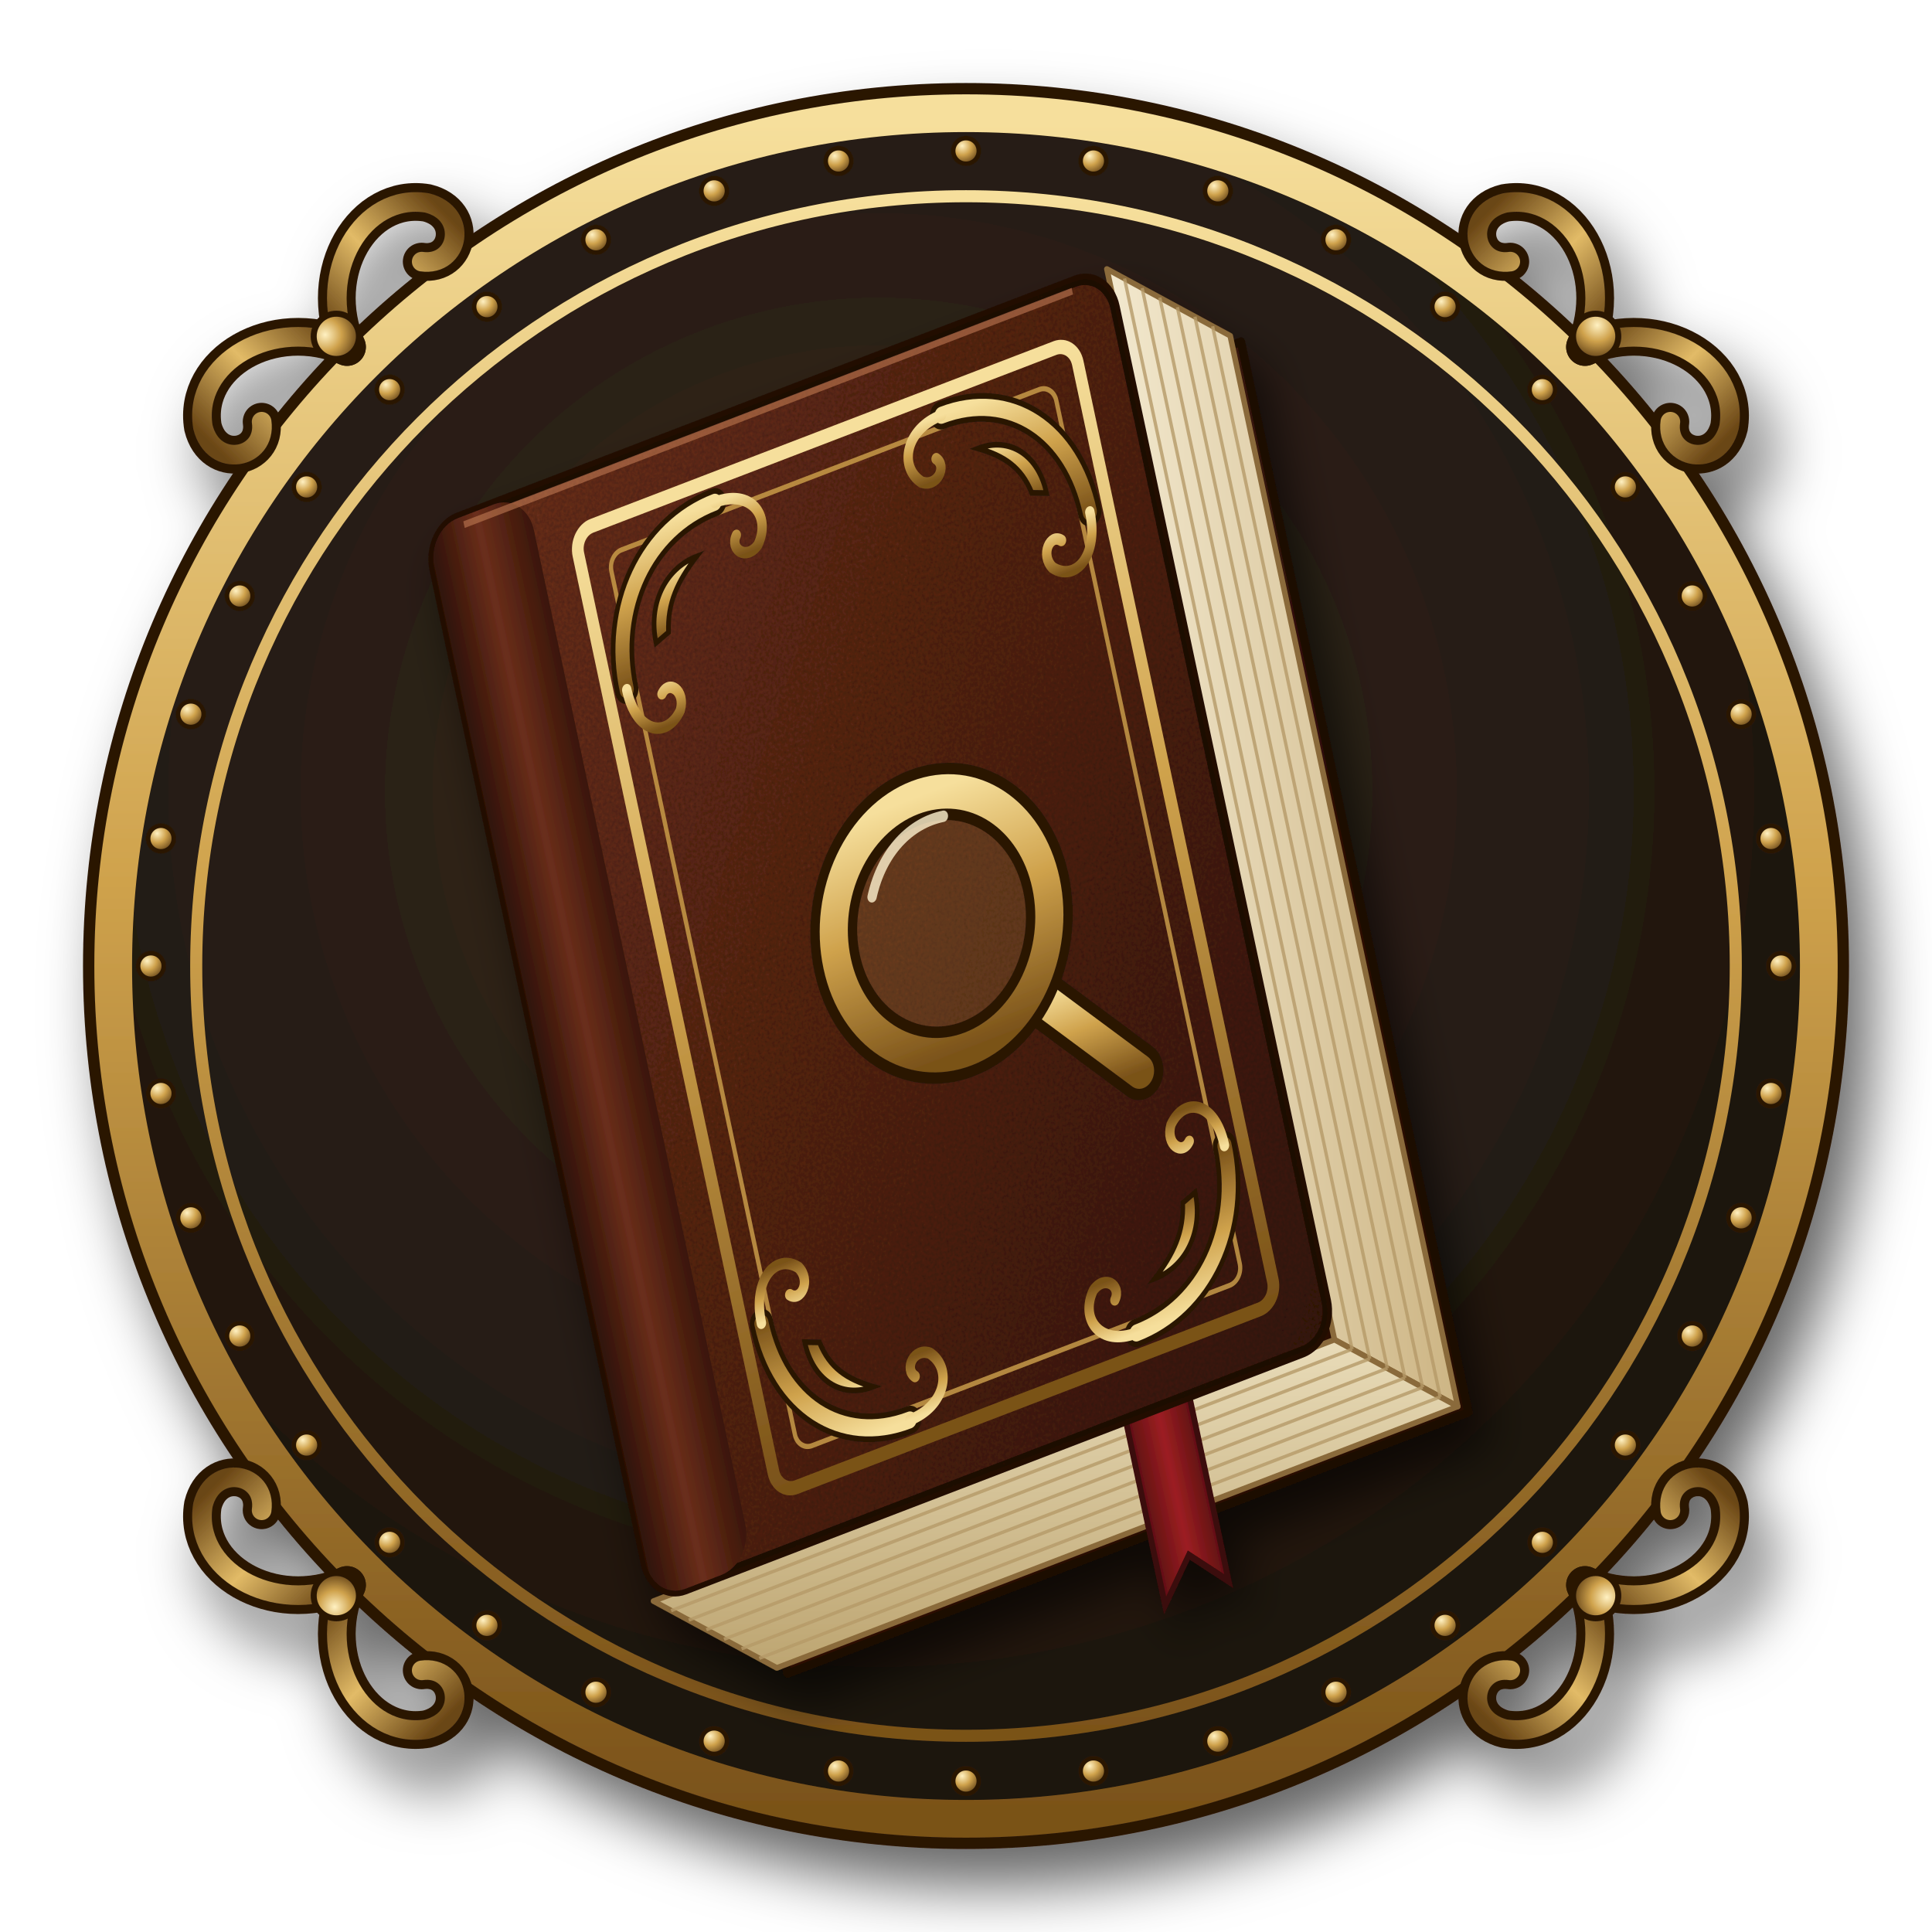
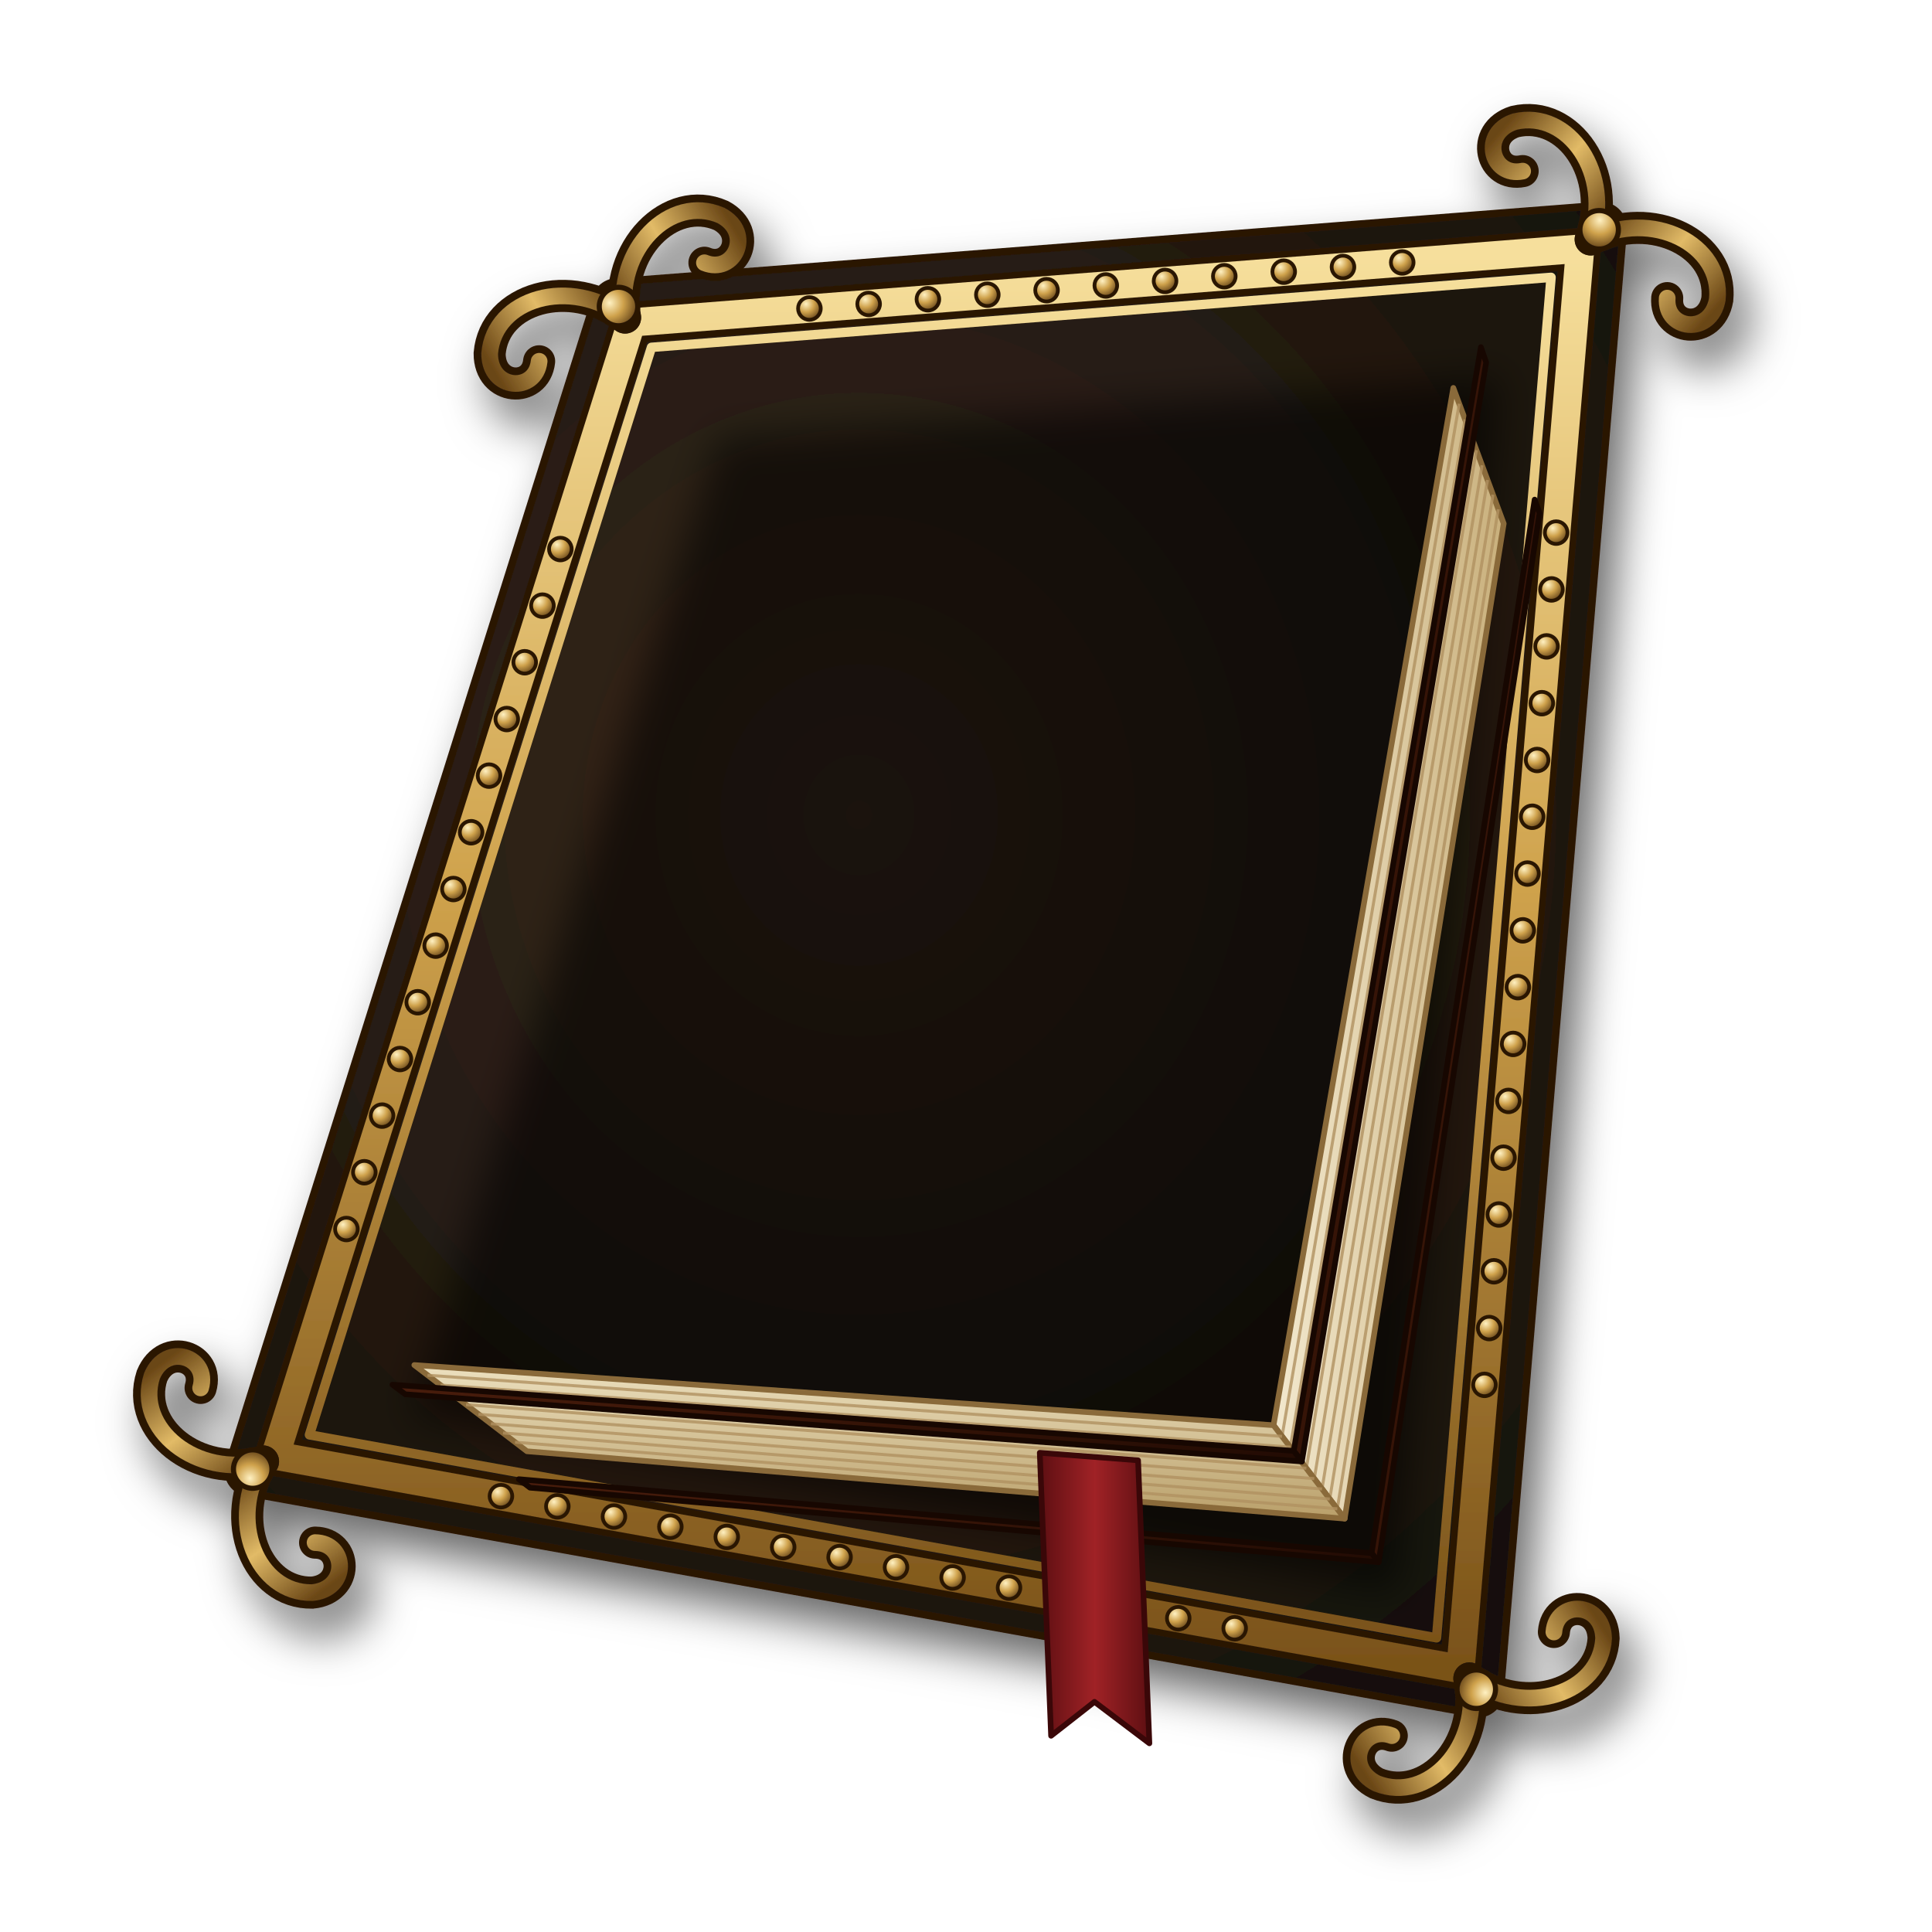
- <svg xmlns="http://www.w3.org/2000/svg" xmlns:xlink="http://www.w3.org/1999/xlink" width="512" height="512" viewBox="0 0 256 256">
+ <svg xmlns="http://www.w3.org/2000/svg" width="1024" height="1024" viewBox="0 0 1024 1024">
  <defs>
-     <linearGradient id="leather" x1="0" y1="0" x2="1" y2="1">
-       <stop offset="0" stop-color="#74331e" />
-       <stop offset="0.55" stop-color="#57240f" />
-       <stop offset="1" stop-color="#3a1608" />
-     </linearGradient>
-     <linearGradient id="backLeather" x1="0" y1="0" x2="1" y2="1">
-       <stop offset="0" stop-color="#3f170a" />
-       <stop offset="1" stop-color="#240c04" />
+     <linearGradient id="boardEdge" x1="0" y1="0" x2="1" y2="1">
+       <stop offset="0" stop-color="#4a1d0c" />
+       <stop offset="1" stop-color="#220b03" />
    </linearGradient>
    <linearGradient id="spine" x1="0" y1="0" x2="1" y2="0">
      <stop offset="0" stop-color="#2e1106" />
      <stop offset="0.5" stop-color="#6a2e1b" />
      <stop offset="1" stop-color="#3a1608" />
    </linearGradient>
    <linearGradient id="gold" x1="0" y1="0" x2="0" y2="1">
      <stop offset="0" stop-color="#f6df9c" />
      <stop offset="0.45" stop-color="#cfa24c" />
      <stop offset="1" stop-color="#7a5219" />
    </linearGradient>
    <linearGradient id="goldSide" x1="0" y1="0" x2="1" y2="0">
      <stop offset="0" stop-color="#6b4716" />
      <stop offset="0.5" stop-color="#e2bb67" />
      <stop offset="1" stop-color="#6b4716" />
    </linearGradient>
    <linearGradient id="pageSide" x1="0" y1="0" x2="1" y2="0">
      <stop offset="0" stop-color="#f3e9cf" />
-       <stop offset="1" stop-color="#cdb584" />
+       <stop offset="1" stop-color="#c9b07c" />
    </linearGradient>
    <linearGradient id="pageBottom" x1="0" y1="0" x2="0" y2="1">
-       <stop offset="0" stop-color="#e9dcb9" />
-       <stop offset="1" stop-color="#bda571" />
+       <stop offset="0" stop-color="#ece0bf" />
+       <stop offset="1" stop-color="#b99f69" />
    </linearGradient>
-     <radialGradient id="medallion" cx="0.45" cy="0.4" r="0.7">
+     <radialGradient id="plate" cx="0.45" cy="0.4" r="0.75">
      <stop offset="0" stop-color="#3a2a1c" />
-       <stop offset="1" stop-color="#15100b" />
+       <stop offset="1" stop-color="#140f0a" />
    </radialGradient>
    <radialGradient id="ball" cx="0.35" cy="0.3" r="0.8">
      <stop offset="0" stop-color="#fff1c2" />
      <stop offset="0.45" stop-color="#cfa24c" />
      <stop offset="1" stop-color="#553611" />
    </radialGradient>
    <linearGradient id="ribbon" x1="0" y1="0" x2="1" y2="0">
      <stop offset="0" stop-color="#5e0f12" />
-       <stop offset="0.5" stop-color="#9c1f22" />
+       <stop offset="0.5" stop-color="#a02226" />
      <stop offset="1" stop-color="#5e0f12" />
    </linearGradient>
-     <filter id="grain" x="0" y="0" width="100%" height="100%">
-       <feTurbulence type="fractalNoise" baseFrequency="1.6" numOctaves="2" seed="3" />
-       <feColorMatrix type="matrix" values="0 0 0 0 0  0 0 0 0 0  0 0 0 0 0  0 0 0 0.3 0" />
-       <feComposite in2="SourceGraphic" operator="in" />
+     <filter id="shadow" x="-20%" y="-20%" width="150%" height="150%">
+       <feDropShadow dx="8" dy="14" stdDeviation="12" flood-color="#000" flood-opacity="0.6" />
    </filter>
-     <filter id="shadow" x="-20%" y="-20%" width="150%" height="150%">
-       <feDropShadow dx="3" dy="5" stdDeviation="4" flood-color="#000" flood-opacity="0.6" />
+     <filter id="blur" x="-20%" y="-20%" width="150%" height="150%">
+       <feGaussianBlur stdDeviation="10" />
    </filter>
-     <g id="corner" fill="none" stroke-linecap="round">
-       <path d="M0,26 C0,11 11,0 26,0" stroke="#2a1806" stroke-width="5" />
-       <path d="M0,26 C0,11 11,0 26,0" stroke="url(#gold)" stroke-width="3" />
-       <path d="M26,0 C34,0 37,6 33,10 C30,12 27,9 29,7" stroke="url(#gold)" stroke-width="2" />
-       <path d="M0,26 C0,34 6,37 10,33 C12,30 9,27 7,29" stroke="url(#gold)" stroke-width="2" />
-       <path d="M8,20 C8,13 13,8 20,8 C15,11 12,14 11,19 Z" fill="url(#gold)" stroke="#2a1806" stroke-width="1" />
-     </g>
    <g id="curlPair" fill="none" stroke-linecap="round">
      <path d="M0,0 C-4,-10 -16,-13 -21,-6 C-24,-1 -18,3 -15,-1" stroke="#2a1806" stroke-width="5" />
      <path d="M0,0 C-4,-10 -16,-13 -21,-6 C-24,-1 -18,3 -15,-1" stroke="url(#goldSide)" stroke-width="2.6" />
      <path d="M0,0 C4,-10 16,-13 21,-6 C24,-1 18,3 15,-1" stroke="#2a1806" stroke-width="5" />
      <path d="M0,0 C4,-10 16,-13 21,-6 C24,-1 18,3 15,-1" stroke="url(#goldSide)" stroke-width="2.6" />
      <circle cx="0" cy="-2" r="3" fill="url(#ball)" stroke="#2a1806" stroke-width="0.8" />
    </g>
  </defs>
  <g filter="url(#shadow)">
-     <circle cx="128" cy="128" r="116" fill="url(#medallion)" stroke="#2a1806" stroke-width="2" />
-     <circle cx="128" cy="128" r="113" fill="none" stroke="url(#gold)" stroke-width="5" />
-     <circle cx="128" cy="128" r="102" fill="none" stroke="url(#gold)" stroke-width="1.6" />
-     <g fill="url(#ball)" stroke="#2a1806" stroke-width="0.6">
-       <circle cx="236.00" cy="128.00" r="1.7" />
-       <circle cx="234.67" cy="144.89" r="1.7" />
-       <circle cx="230.71" cy="161.37" r="1.7" />
-       <circle cx="224.23" cy="177.03" r="1.7" />
-       <circle cx="215.37" cy="191.48" r="1.7" />
-       <circle cx="204.37" cy="204.37" r="1.7" />
-       <circle cx="191.48" cy="215.37" r="1.7" />
-       <circle cx="177.03" cy="224.23" r="1.7" />
-       <circle cx="161.37" cy="230.71" r="1.7" />
-       <circle cx="144.89" cy="234.67" r="1.7" />
-       <circle cx="128.00" cy="236.00" r="1.7" />
-       <circle cx="111.11" cy="234.67" r="1.7" />
-       <circle cx="94.63" cy="230.71" r="1.7" />
-       <circle cx="78.97" cy="224.23" r="1.7" />
-       <circle cx="64.52" cy="215.37" r="1.7" />
-       <circle cx="51.63" cy="204.37" r="1.7" />
-       <circle cx="40.63" cy="191.48" r="1.7" />
-       <circle cx="31.77" cy="177.03" r="1.7" />
-       <circle cx="25.29" cy="161.37" r="1.7" />
-       <circle cx="21.33" cy="144.89" r="1.7" />
-       <circle cx="20.00" cy="128.00" r="1.7" />
-       <circle cx="21.33" cy="111.11" r="1.7" />
-       <circle cx="25.29" cy="94.63" r="1.7" />
-       <circle cx="31.77" cy="78.97" r="1.7" />
-       <circle cx="40.63" cy="64.52" r="1.7" />
-       <circle cx="51.63" cy="51.63" r="1.7" />
-       <circle cx="64.52" cy="40.63" r="1.7" />
-       <circle cx="78.97" cy="31.77" r="1.7" />
-       <circle cx="94.63" cy="25.29" r="1.7" />
-       <circle cx="111.11" cy="21.33" r="1.7" />
-       <circle cx="128.00" cy="20.00" r="1.7" />
-       <circle cx="144.89" cy="21.33" r="1.7" />
-       <circle cx="161.37" cy="25.29" r="1.7" />
-       <circle cx="177.03" cy="31.77" r="1.7" />
-       <circle cx="191.48" cy="40.63" r="1.7" />
-       <circle cx="204.37" cy="51.63" r="1.7" />
-       <circle cx="215.37" cy="64.52" r="1.7" />
-       <circle cx="224.23" cy="78.97" r="1.7" />
-       <circle cx="230.71" cy="94.63" r="1.7" />
-       <circle cx="234.67" cy="111.11" r="1.7" />
+     <polygon points="132.9,779.3 327.2,161.4 848.4,120.9 783.2,896.4" fill="url(#plate)" stroke="#2a1806" stroke-width="28" stroke-linejoin="round" />
+     <polygon points="132.9,779.3 327.2,161.4 848.4,120.9 783.2,896.4" fill="none" stroke="url(#plate)" stroke-width="20" stroke-linejoin="round" />
+     <polygon points="145.9,771.5 334.7,170.9 837.5,131.8 774.1,884.6" fill="none" stroke="#2a1806" stroke-width="22" stroke-linejoin="round" />
+     <polygon points="145.9,771.5 334.7,170.9 837.5,131.8 774.1,884.6" fill="none" stroke="url(#gold)" stroke-width="15" stroke-linejoin="round" />
+     <polygon points="164.0,760.5 345.3,184.1 822.1,147.0 761.4,868.1" fill="none" stroke="url(#gold)" stroke-width="5" stroke-linejoin="round" />
+     <g fill="url(#ball)" stroke="#2a1806" stroke-width="2">
+       <circle cx="183.6" cy="651.4" r="6" />
+       <circle cx="193.1" cy="621.3" r="6" />
+       <circle cx="202.5" cy="591.3" r="6" />
+       <circle cx="212.0" cy="561.3" r="6" />
+       <circle cx="221.4" cy="531.2" r="6" />
+       <circle cx="230.9" cy="501.2" r="6" />
+       <circle cx="240.3" cy="471.2" r="6" />
+       <circle cx="249.7" cy="441.1" r="6" />
+       <circle cx="259.2" cy="411.1" r="6" />
+       <circle cx="268.6" cy="381.1" r="6" />
+       <circle cx="278.1" cy="351.0" r="6" />
+       <circle cx="287.5" cy="321.0" r="6" />
+       <circle cx="297.0" cy="291.0" r="6" />
+       <circle cx="429.0" cy="163.5" r="6" />
+       <circle cx="460.4" cy="161.1" r="6" />
+       <circle cx="491.8" cy="158.6" r="6" />
+       <circle cx="523.3" cy="156.2" r="6" />
+       <circle cx="554.7" cy="153.8" r="6" />
+       <circle cx="586.1" cy="151.3" r="6" />
+       <circle cx="617.5" cy="148.9" r="6" />
+       <circle cx="648.9" cy="146.4" r="6" />
+       <circle cx="680.4" cy="144.0" r="6" />
+       <circle cx="711.8" cy="141.5" r="6" />
+       <circle cx="743.2" cy="139.1" r="6" />
+       <circle cx="824.8" cy="282.3" r="6" />
+       <circle cx="822.3" cy="312.4" r="6" />
+       <circle cx="819.7" cy="342.6" r="6" />
+       <circle cx="817.2" cy="372.7" r="6" />
+       <circle cx="814.7" cy="402.8" r="6" />
+       <circle cx="812.1" cy="432.9" r="6" />
+       <circle cx="809.6" cy="463.0" r="6" />
+       <circle cx="807.1" cy="493.1" r="6" />
+       <circle cx="804.5" cy="523.2" r="6" />
+       <circle cx="802.0" cy="553.3" r="6" />
+       <circle cx="799.5" cy="583.5" r="6" />
+       <circle cx="796.9" cy="613.6" r="6" />
+       <circle cx="794.4" cy="643.7" r="6" />
+       <circle cx="791.8" cy="673.8" r="6" />
+       <circle cx="789.3" cy="703.9" r="6" />
+       <circle cx="786.8" cy="734.0" r="6" />
+       <circle cx="654.4" cy="863.0" r="6" />
+       <circle cx="624.5" cy="857.7" r="6" />
+       <circle cx="594.6" cy="852.3" r="6" />
+       <circle cx="564.7" cy="846.9" r="6" />
+       <circle cx="534.8" cy="841.5" r="6" />
+       <circle cx="504.9" cy="836.1" r="6" />
+       <circle cx="474.9" cy="830.7" r="6" />
+       <circle cx="445.0" cy="825.3" r="6" />
+       <circle cx="415.1" cy="820.0" r="6" />
+       <circle cx="385.2" cy="814.6" r="6" />
+       <circle cx="355.3" cy="809.2" r="6" />
+       <circle cx="325.4" cy="803.8" r="6" />
+       <circle cx="295.4" cy="798.4" r="6" />
+       <circle cx="265.5" cy="793.0" r="6" />
    </g>
-     <use xlink:href="#curlPair" transform="translate(210.02 210.02) rotate(135)" />
-     <use xlink:href="#curlPair" transform="translate(45.98 210.02) rotate(225)" />
-     <use xlink:href="#curlPair" transform="translate(45.98 45.98) rotate(315)" />
-     <use xlink:href="#curlPair" transform="translate(210.02 45.98) rotate(405)" />
+     <use href="#curlPair" transform="translate(139.4 774.6) rotate(233.5) scale(3.4)" />
+     <use href="#curlPair" transform="translate(331.3 168.3) rotate(-30.8) scale(3.4)" />
+     <use href="#curlPair" transform="translate(843.1 126.9) rotate(41.3) scale(3.4)" />
+     <use href="#curlPair" transform="translate(778.8 889.6) rotate(147.4) scale(3.4)" />
  </g>
-   <g filter="url(#shadow)" transform="translate(126 128) scale(0.74) translate(-152 -122)">
-     <polygon points="82.00,57.00 203.93,10.19 244.68,201.91 122.75,248.72" fill="url(#backLeather)" stroke="#1a0802" stroke-width="1.5" stroke-linejoin="round" />
-     <polygon points="179.93,-2.81 220.68,188.91 242.76,200.87 202.01,9.15" fill="url(#pageSide)" stroke="#8a6a3a" stroke-width="1" stroke-linejoin="round" />
-     <polygon points="98.75,235.72 220.68,188.91 242.76,200.87 120.83,247.68" fill="url(#pageBottom)" stroke="#8a6a3a" stroke-width="1" stroke-linejoin="round" />
-     <g stroke="#b59a68" stroke-width="0.6" opacity="0.8">
-       <line x1="183.09" y1="-1.10" x2="223.84" y2="190.62" />
-       <line x1="101.90" y1="237.43" x2="223.84" y2="190.62" />
-       <line x1="186.24" y1="0.61" x2="226.99" y2="192.33" />
-       <line x1="105.06" y1="239.13" x2="226.99" y2="192.33" />
-       <line x1="189.40" y1="2.32" x2="230.15" y2="194.04" />
-       <line x1="108.21" y1="240.84" x2="230.15" y2="194.04" />
-       <line x1="192.55" y1="4.03" x2="233.30" y2="195.75" />
-       <line x1="111.37" y1="242.55" x2="233.30" y2="195.75" />
-       <line x1="195.70" y1="5.74" x2="236.46" y2="197.45" />
-       <line x1="114.52" y1="244.26" x2="236.46" y2="197.45" />
-       <line x1="198.86" y1="7.45" x2="239.61" y2="199.16" />
-       <line x1="117.68" y1="245.97" x2="239.61" y2="199.16" />
-     </g>
-     <g transform="matrix(0.8129 -0.312 0.2079 0.9781 58.00 44.00)">
-       <path d="M104,192 L118,192 L118,230 L111,223 L104,230 Z" fill="url(#ribbon)" stroke="#3a0708" stroke-width="1.2" />
-     </g>
-     <g transform="matrix(0.8129 -0.312 0.2079 0.9781 58.00 44.00)">
-       <rect x="0" y="0" width="150" height="196" rx="7" fill="url(#leather)" stroke="#220c04" stroke-width="2" />
-       <rect x="0" y="0" width="150" height="196" rx="7" filter="url(#grain)" fill="#000" />
-       <rect x="0" y="0" width="22" height="196" rx="7" fill="url(#spine)" />
-       <g stroke="url(#gold)" stroke-width="3">
-         <line x1="2" y1="28" x2="20" y2="28" />
-         <line x1="2" y1="168" x2="20" y2="168" />
-       </g>
-       <rect x="30" y="10" width="110" height="176" rx="4" fill="none" stroke="url(#gold)" stroke-width="2.5" />
-       <rect x="36" y="16" width="98" height="164" rx="3" fill="none" stroke="#cfa24c" stroke-width="0.9" opacity="0.8" />
-       <use xlink:href="#corner" transform="translate(34,14)" />
-       <use xlink:href="#corner" transform="translate(136,14) scale(-1,1)" />
-       <use xlink:href="#corner" transform="translate(34,182) scale(1,-1)" />
-       <use xlink:href="#corner" transform="translate(136,182) scale(-1,-1)" />
-       <g stroke-linecap="round">
-         <line x1="104" y1="118" x2="122" y2="138" stroke="#2a1806" stroke-width="10" />
-         <line x1="104" y1="118" x2="122" y2="138" stroke="url(#gold)" stroke-width="6" />
-         <circle cx="88" cy="100" r="23" fill="none" stroke="#2a1806" stroke-width="10" />
-         <circle cx="88" cy="100" r="23" fill="none" stroke="url(#gold)" stroke-width="6" />
-         <circle cx="88" cy="100" r="18" fill="#caa55a" opacity="0.18" />
-         <path d="M75,91 C79,84 86,81 93,82" fill="none" stroke="#fff3cf" stroke-width="2" opacity="0.8" />
-       </g>
-       <path d="M8,1.5 H142" stroke="#c07a52" stroke-width="1.2" opacity="0.6" />
-     </g>
-   </g>
+   <polygon points="208.0,733.9 370.8,216.2 784.9,184.0 730.7,828.0" fill="#000" opacity="0.55" filter="url(#blur)" transform="translate(10 16)" />
+   <polygon points="813.4,264.8 727.0,823.2 730.7,828.0 816.0,272.0" fill="url(#boardEdge)" stroke="#170701" stroke-width="3" stroke-linejoin="round" />
+   <polygon points="275.0,784.0 727.0,823.2 730.7,828.0 280.9,788.5" fill="url(#boardEdge)" stroke="#170701" stroke-width="3" stroke-linejoin="round" />
+   <polygon points="770.3,205.6 675.0,755.4 712.7,804.9 797.0,277.5" fill="url(#pageSide)" stroke="#8a6a3a" stroke-width="3" stroke-linejoin="round" />
+   <line x1="773.4" y1="214.0" x2="679.5" y2="761.3" stroke="#b09160" stroke-width="1.6" opacity="0.8" />
+   <line x1="776.5" y1="222.3" x2="683.9" y2="767.0" stroke="#b09160" stroke-width="1.6" opacity="0.8" />
+   <line x1="779.5" y1="230.5" x2="688.2" y2="772.7" stroke="#b09160" stroke-width="1.6" opacity="0.8" />
+   <line x1="782.5" y1="238.6" x2="692.4" y2="778.2" stroke="#b09160" stroke-width="1.6" opacity="0.8" />
+   <line x1="785.5" y1="246.6" x2="696.6" y2="783.7" stroke="#b09160" stroke-width="1.6" opacity="0.8" />
+   <line x1="788.4" y1="254.4" x2="700.7" y2="789.2" stroke="#b09160" stroke-width="1.6" opacity="0.8" />
+   <line x1="791.3" y1="262.2" x2="704.8" y2="794.5" stroke="#b09160" stroke-width="1.6" opacity="0.8" />
+   <line x1="794.1" y1="269.9" x2="708.8" y2="799.7" stroke="#b09160" stroke-width="1.6" opacity="0.8" />
+   <polygon points="219.6,723.5 675.0,755.4 712.7,804.9 279.3,769.2" fill="url(#pageBottom)" stroke="#8a6a3a" stroke-width="3" stroke-linejoin="round" />
+   <line x1="226.6" y1="728.9" x2="679.5" y2="761.3" stroke="#b09160" stroke-width="1.6" opacity="0.8" />
+   <line x1="233.5" y1="734.1" x2="683.9" y2="767.0" stroke="#b09160" stroke-width="1.6" opacity="0.8" />
+   <line x1="240.3" y1="739.4" x2="688.2" y2="772.7" stroke="#b09160" stroke-width="1.6" opacity="0.8" />
+   <line x1="247.0" y1="744.5" x2="692.4" y2="778.2" stroke="#b09160" stroke-width="1.6" opacity="0.8" />
+   <line x1="253.6" y1="749.6" x2="696.6" y2="783.7" stroke="#b09160" stroke-width="1.6" opacity="0.8" />
+   <line x1="260.2" y1="754.6" x2="700.7" y2="789.2" stroke="#b09160" stroke-width="1.6" opacity="0.8" />
+   <line x1="266.6" y1="759.5" x2="704.8" y2="794.5" stroke="#b09160" stroke-width="1.6" opacity="0.8" />
+   <line x1="273.0" y1="764.4" x2="708.8" y2="799.7" stroke="#b09160" stroke-width="1.6" opacity="0.8" />
+   <path d="M551.1,770.0 L603.2,774.0 L609.2,924.0 L580.1,902.0 L557.1,920.0 Z" fill="url(#ribbon)" stroke="#3a0708" stroke-width="3" stroke-linejoin="round" />
+   <polygon points="784.9,184.0 685.7,769.0 690.0,774.6 787.7,192.1" fill="url(#boardEdge)" stroke="#170701" stroke-width="3" stroke-linejoin="round" />
+   <polygon points="208.0,733.9 685.7,769.0 690.0,774.6 214.8,739.0" fill="url(#boardEdge)" stroke="#170701" stroke-width="3" stroke-linejoin="round" />
</svg>
